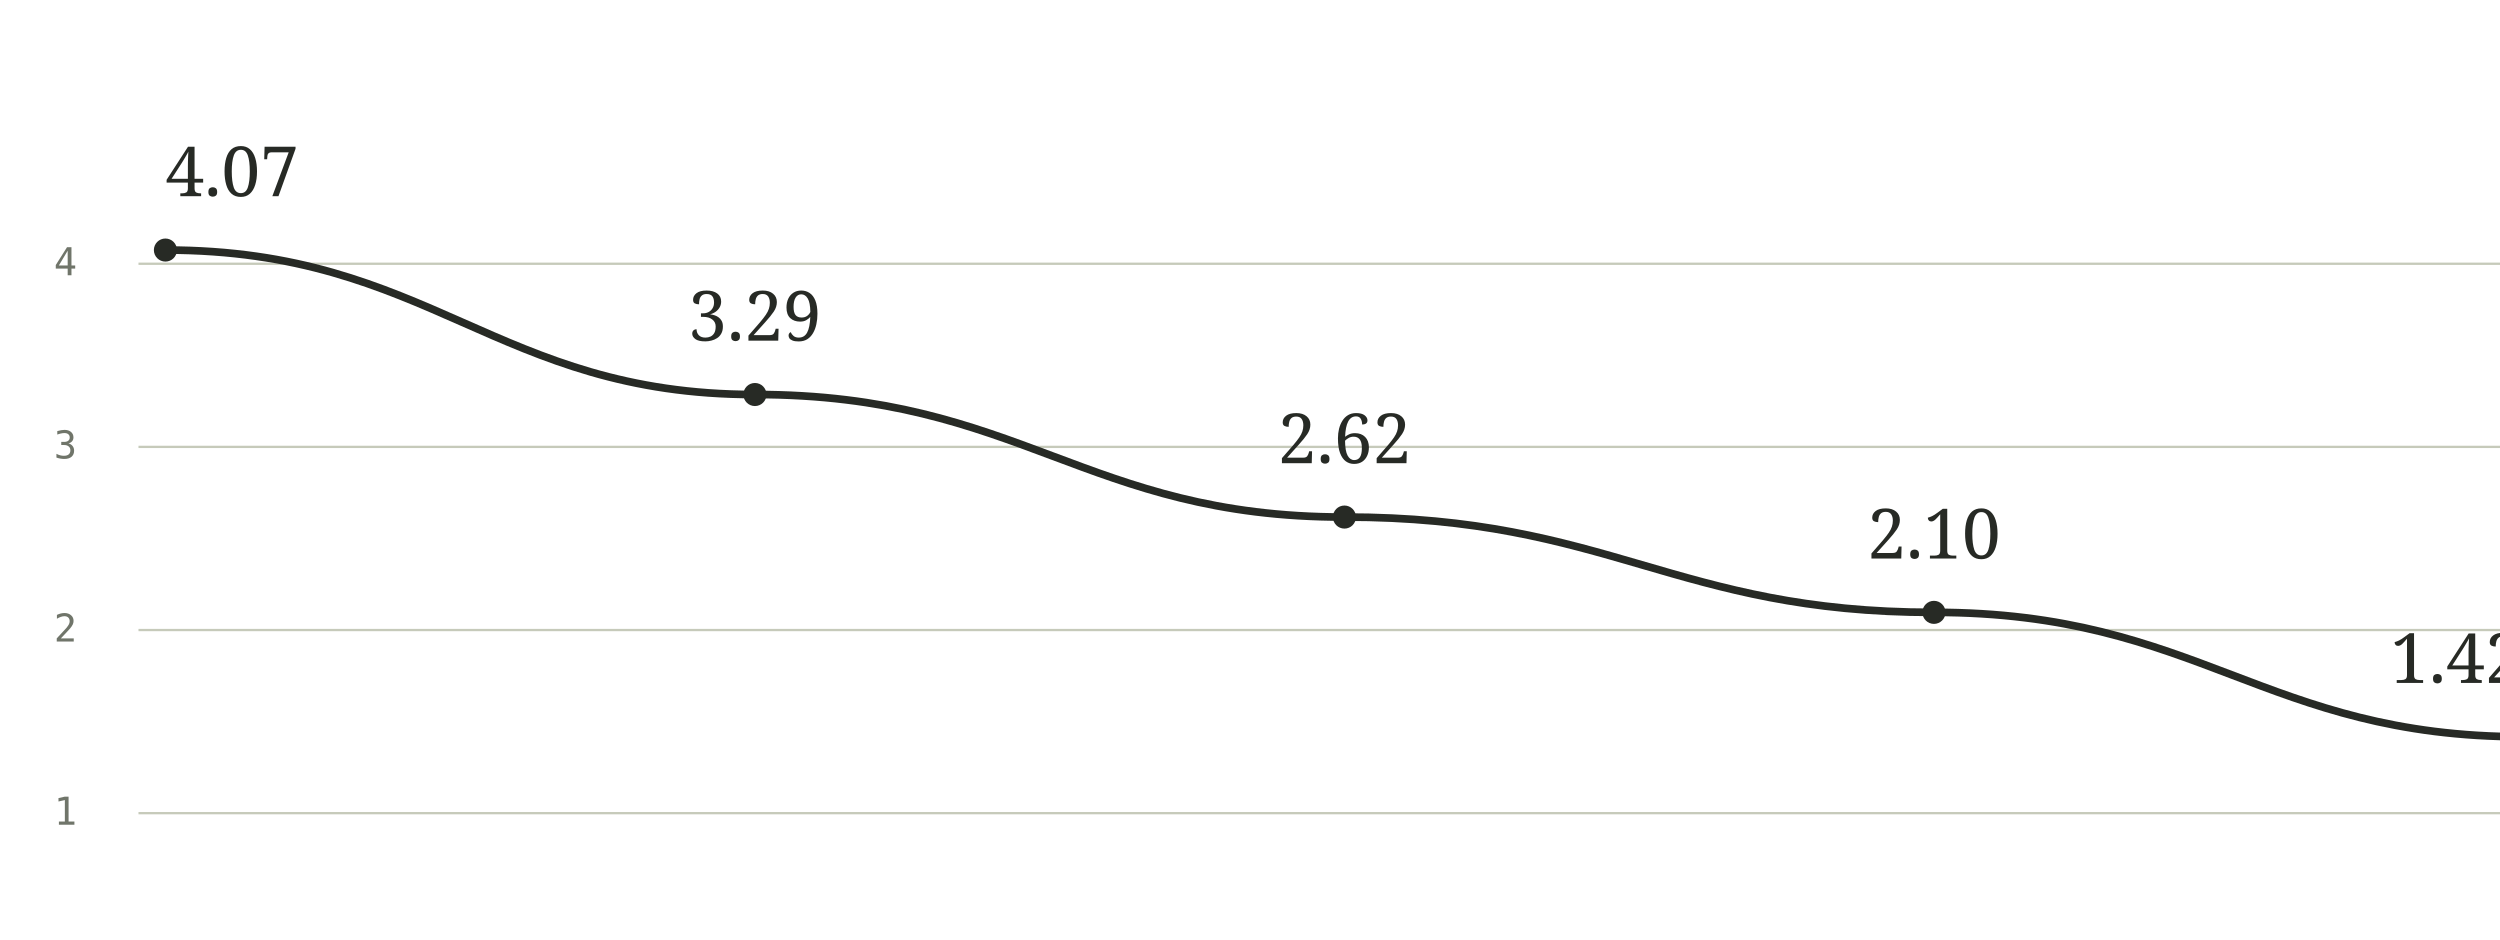
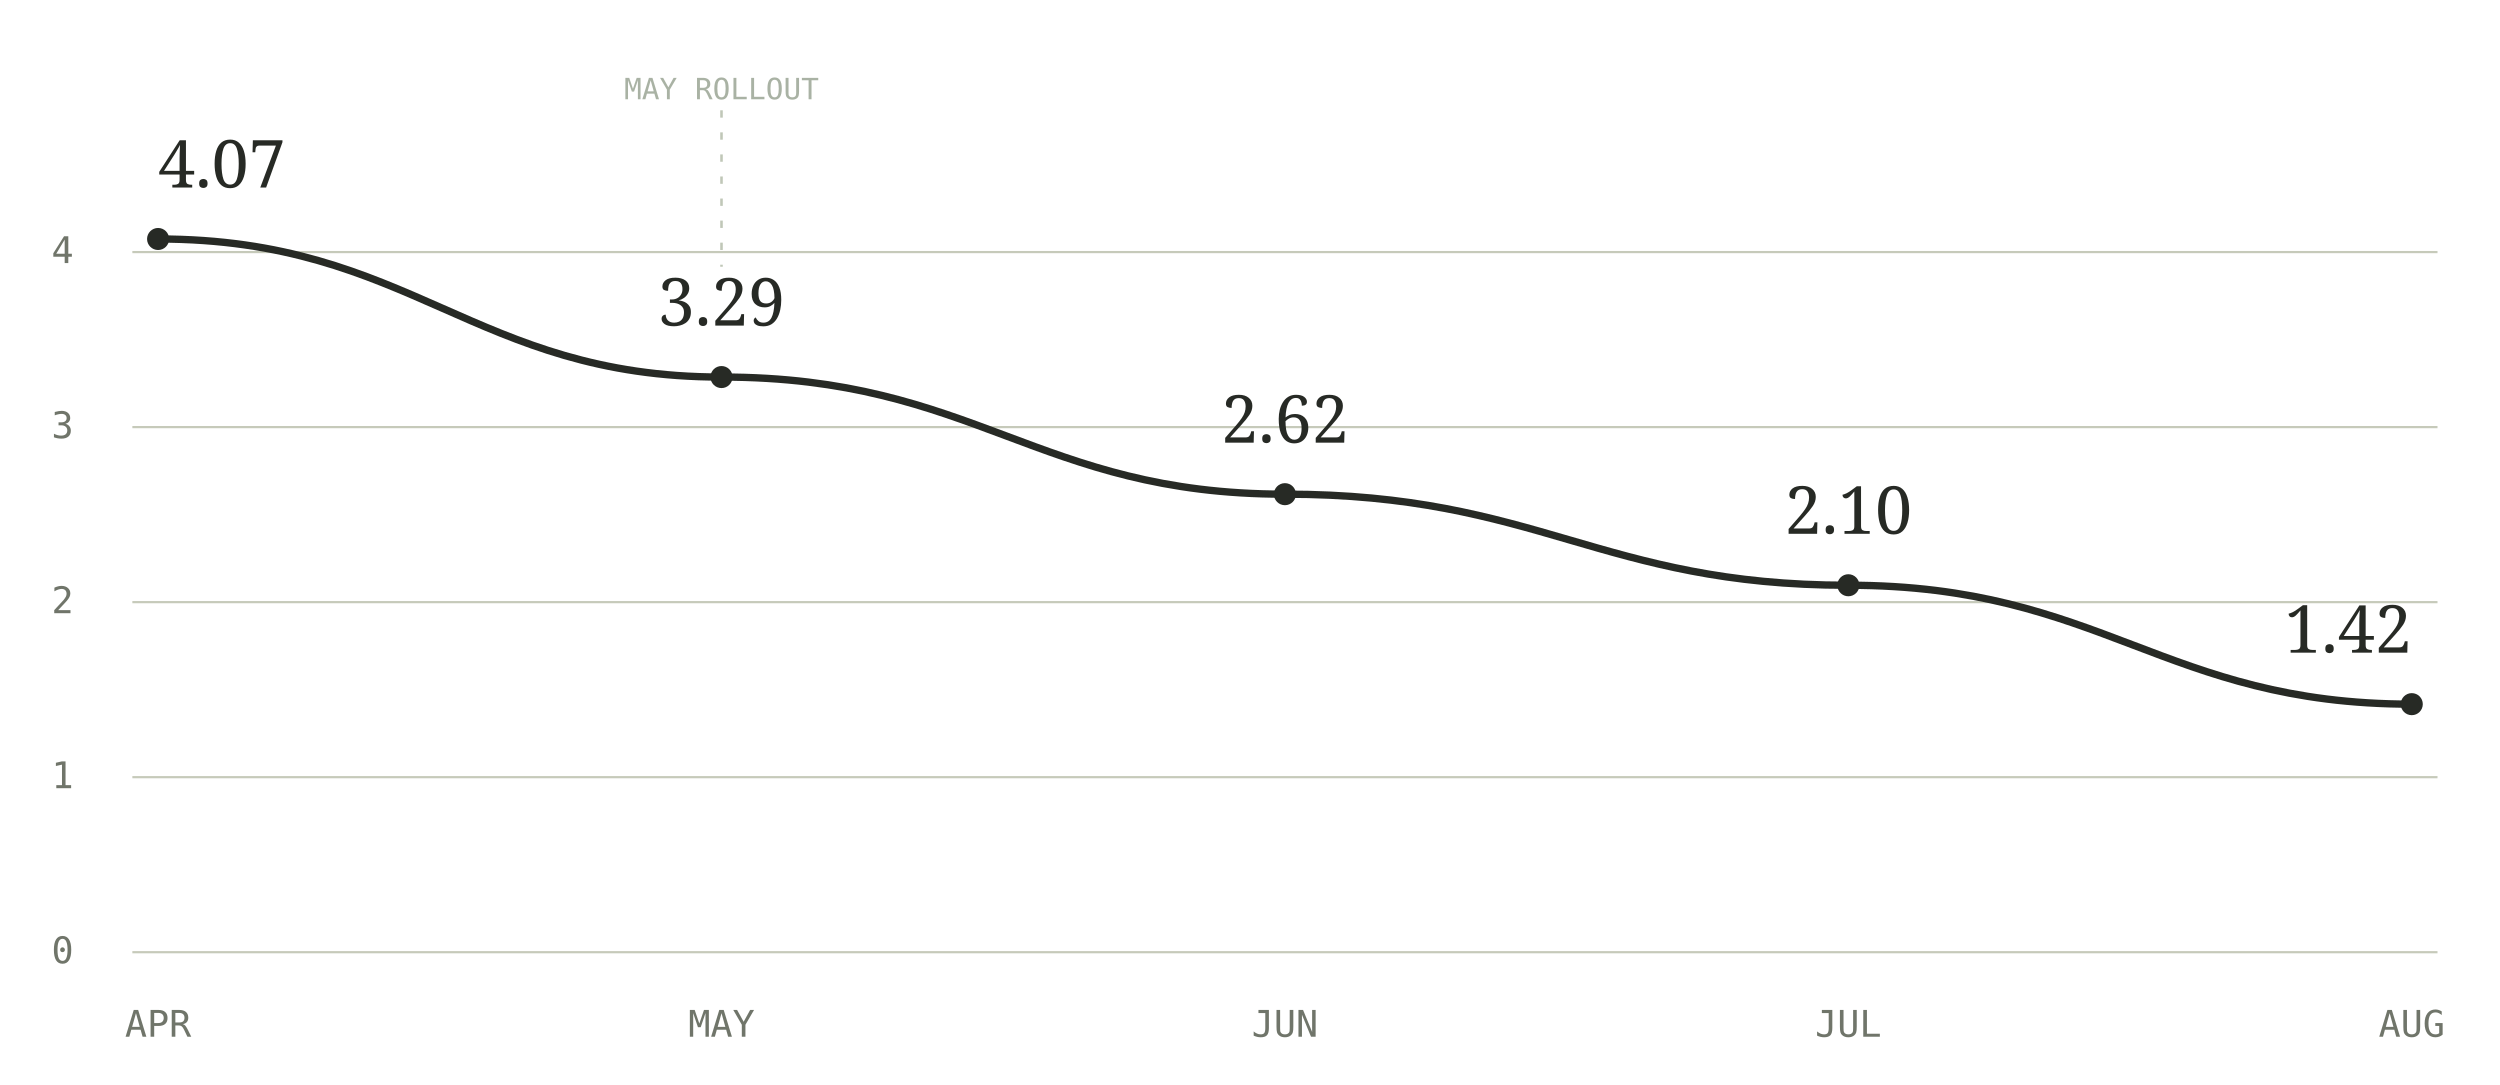
- <svg xmlns="http://www.w3.org/2000/svg" aria-label="Reported errors per 1,000 cases, April through August: 4.07, 3.29, 2.62, 2.10, 1.42." class="static-chart" role="img" viewbox="0 0 680 295">
+ <svg xmlns="http://www.w3.org/2000/svg" aria-label="Reported errors per 1,000 cases, April through August: 4.07, 3.29, 2.62, 2.10, 1.42. Tool rollout: May." class="static-chart" role="img" viewBox="0 0 680 295">
  <path d="M36 259.000H663" stroke="#c6caba" stroke-width=".6" />
  <text fill="#70756a" font-family="monospace" font-size="10" x="14" y="262.000">0</text>
  <path d="M36 211.391H663" stroke="#c6caba" stroke-width=".6" />
  <text fill="#70756a" font-family="monospace" font-size="10" x="14" y="214.391">1</text>
  <path d="M36 163.783H663" stroke="#c6caba" stroke-width=".6" />
  <text fill="#70756a" font-family="monospace" font-size="10" x="14" y="166.783">2</text>
  <path d="M36 116.174H663" stroke="#c6caba" stroke-width=".6" />
  <text fill="#70756a" font-family="monospace" font-size="10" x="14" y="119.174">3</text>
  <path d="M36 68.565H663" stroke="#c6caba" stroke-width=".6" />
  <text fill="#70756a" font-family="monospace" font-size="10" x="14" y="71.565">4</text>
  <path d="M43.000 65.005 C111.963 65.005,128.820 102.559,196.250 102.559 C265.212 102.559,282.070 134.416,349.500 134.416 C418.462 134.416,435.320 159.189,502.750 159.189 C571.712 159.189,588.570 191.530,656.000 191.530" fill="none" stroke="#272a25" stroke-width="2" />
  <circle cx="43.0" cy="65.005" fill="#272a25" r="3" />
  <text fill="#272a25" font-family="Georgia,serif" font-size="18" text-anchor="start" x="43.0" y="51.005">4.07</text>
  <text fill="#70756a" font-family="monospace" font-size="10" text-anchor="middle" x="43.0" y="282">APR</text>
  <circle cx="196.25" cy="102.559" fill="#272a25" r="3" />
  <text fill="#272a25" font-family="Georgia,serif" font-size="18" text-anchor="middle" x="196.25" y="88.559">3.29</text>
  <text fill="#70756a" font-family="monospace" font-size="10" text-anchor="middle" x="196.25" y="282">MAY</text>
  <circle cx="349.5" cy="134.416" fill="#272a25" r="3" />
  <text fill="#272a25" font-family="Georgia,serif" font-size="18" text-anchor="middle" x="349.5" y="120.416">2.62</text>
  <text fill="#70756a" font-family="monospace" font-size="10" text-anchor="middle" x="349.5" y="282">JUN</text>
  <circle cx="502.75" cy="159.189" fill="#272a25" r="3" />
  <text fill="#272a25" font-family="Georgia,serif" font-size="18" text-anchor="middle" x="502.75" y="145.189">2.10</text>
  <text fill="#70756a" font-family="monospace" font-size="10" text-anchor="middle" x="502.75" y="282">JUL</text>
  <circle cx="656.0" cy="191.530" fill="#272a25" r="3" />
  <text fill="#272a25" font-family="Georgia,serif" font-size="18" text-anchor="end" x="656.0" y="177.530">1.42</text>
  <text fill="#70756a" font-family="monospace" font-size="10" text-anchor="middle" x="656.0" y="282">AUG</text>
+   <g opacity=".5">
+     <path d="M196.25 30V72.559" fill="none" stroke="#819071" stroke-width=".7" stroke-dasharray="2 4" />
+     <text x="196.25" y="27" fill="#546649" font-family="monospace" font-size="8" text-anchor="middle">MAY ROLLOUT</text>
+   </g>
</svg>
